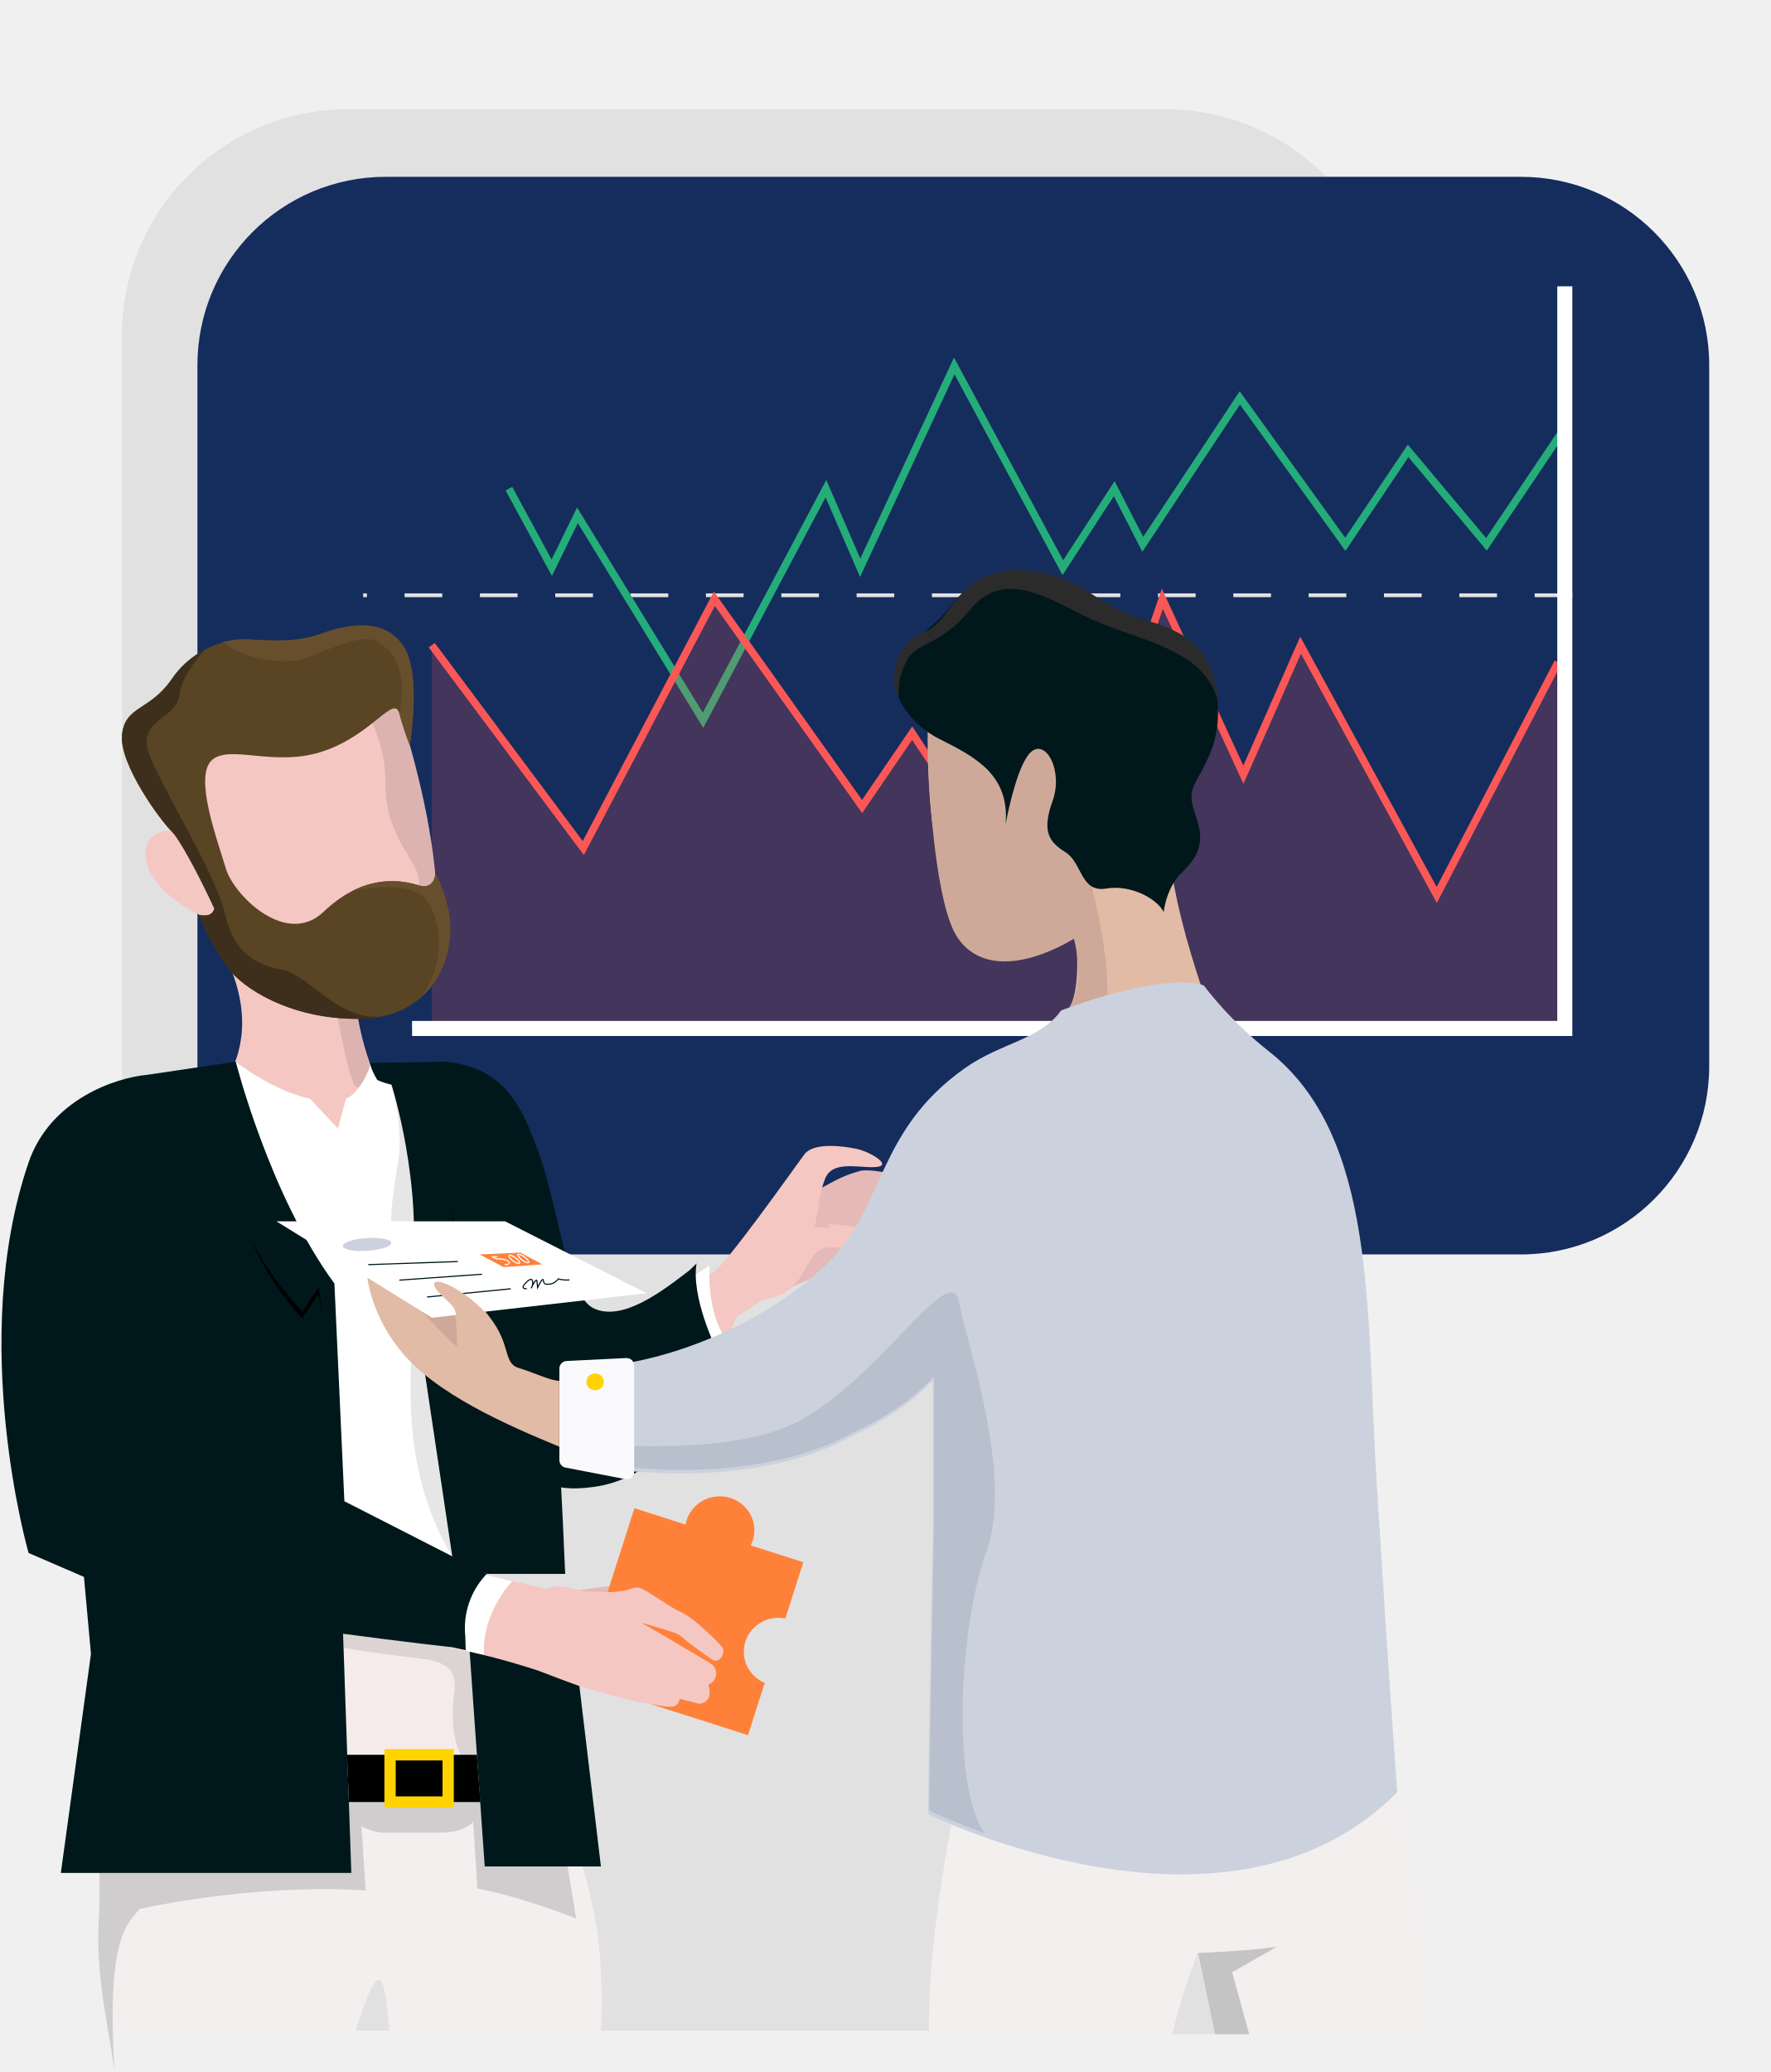
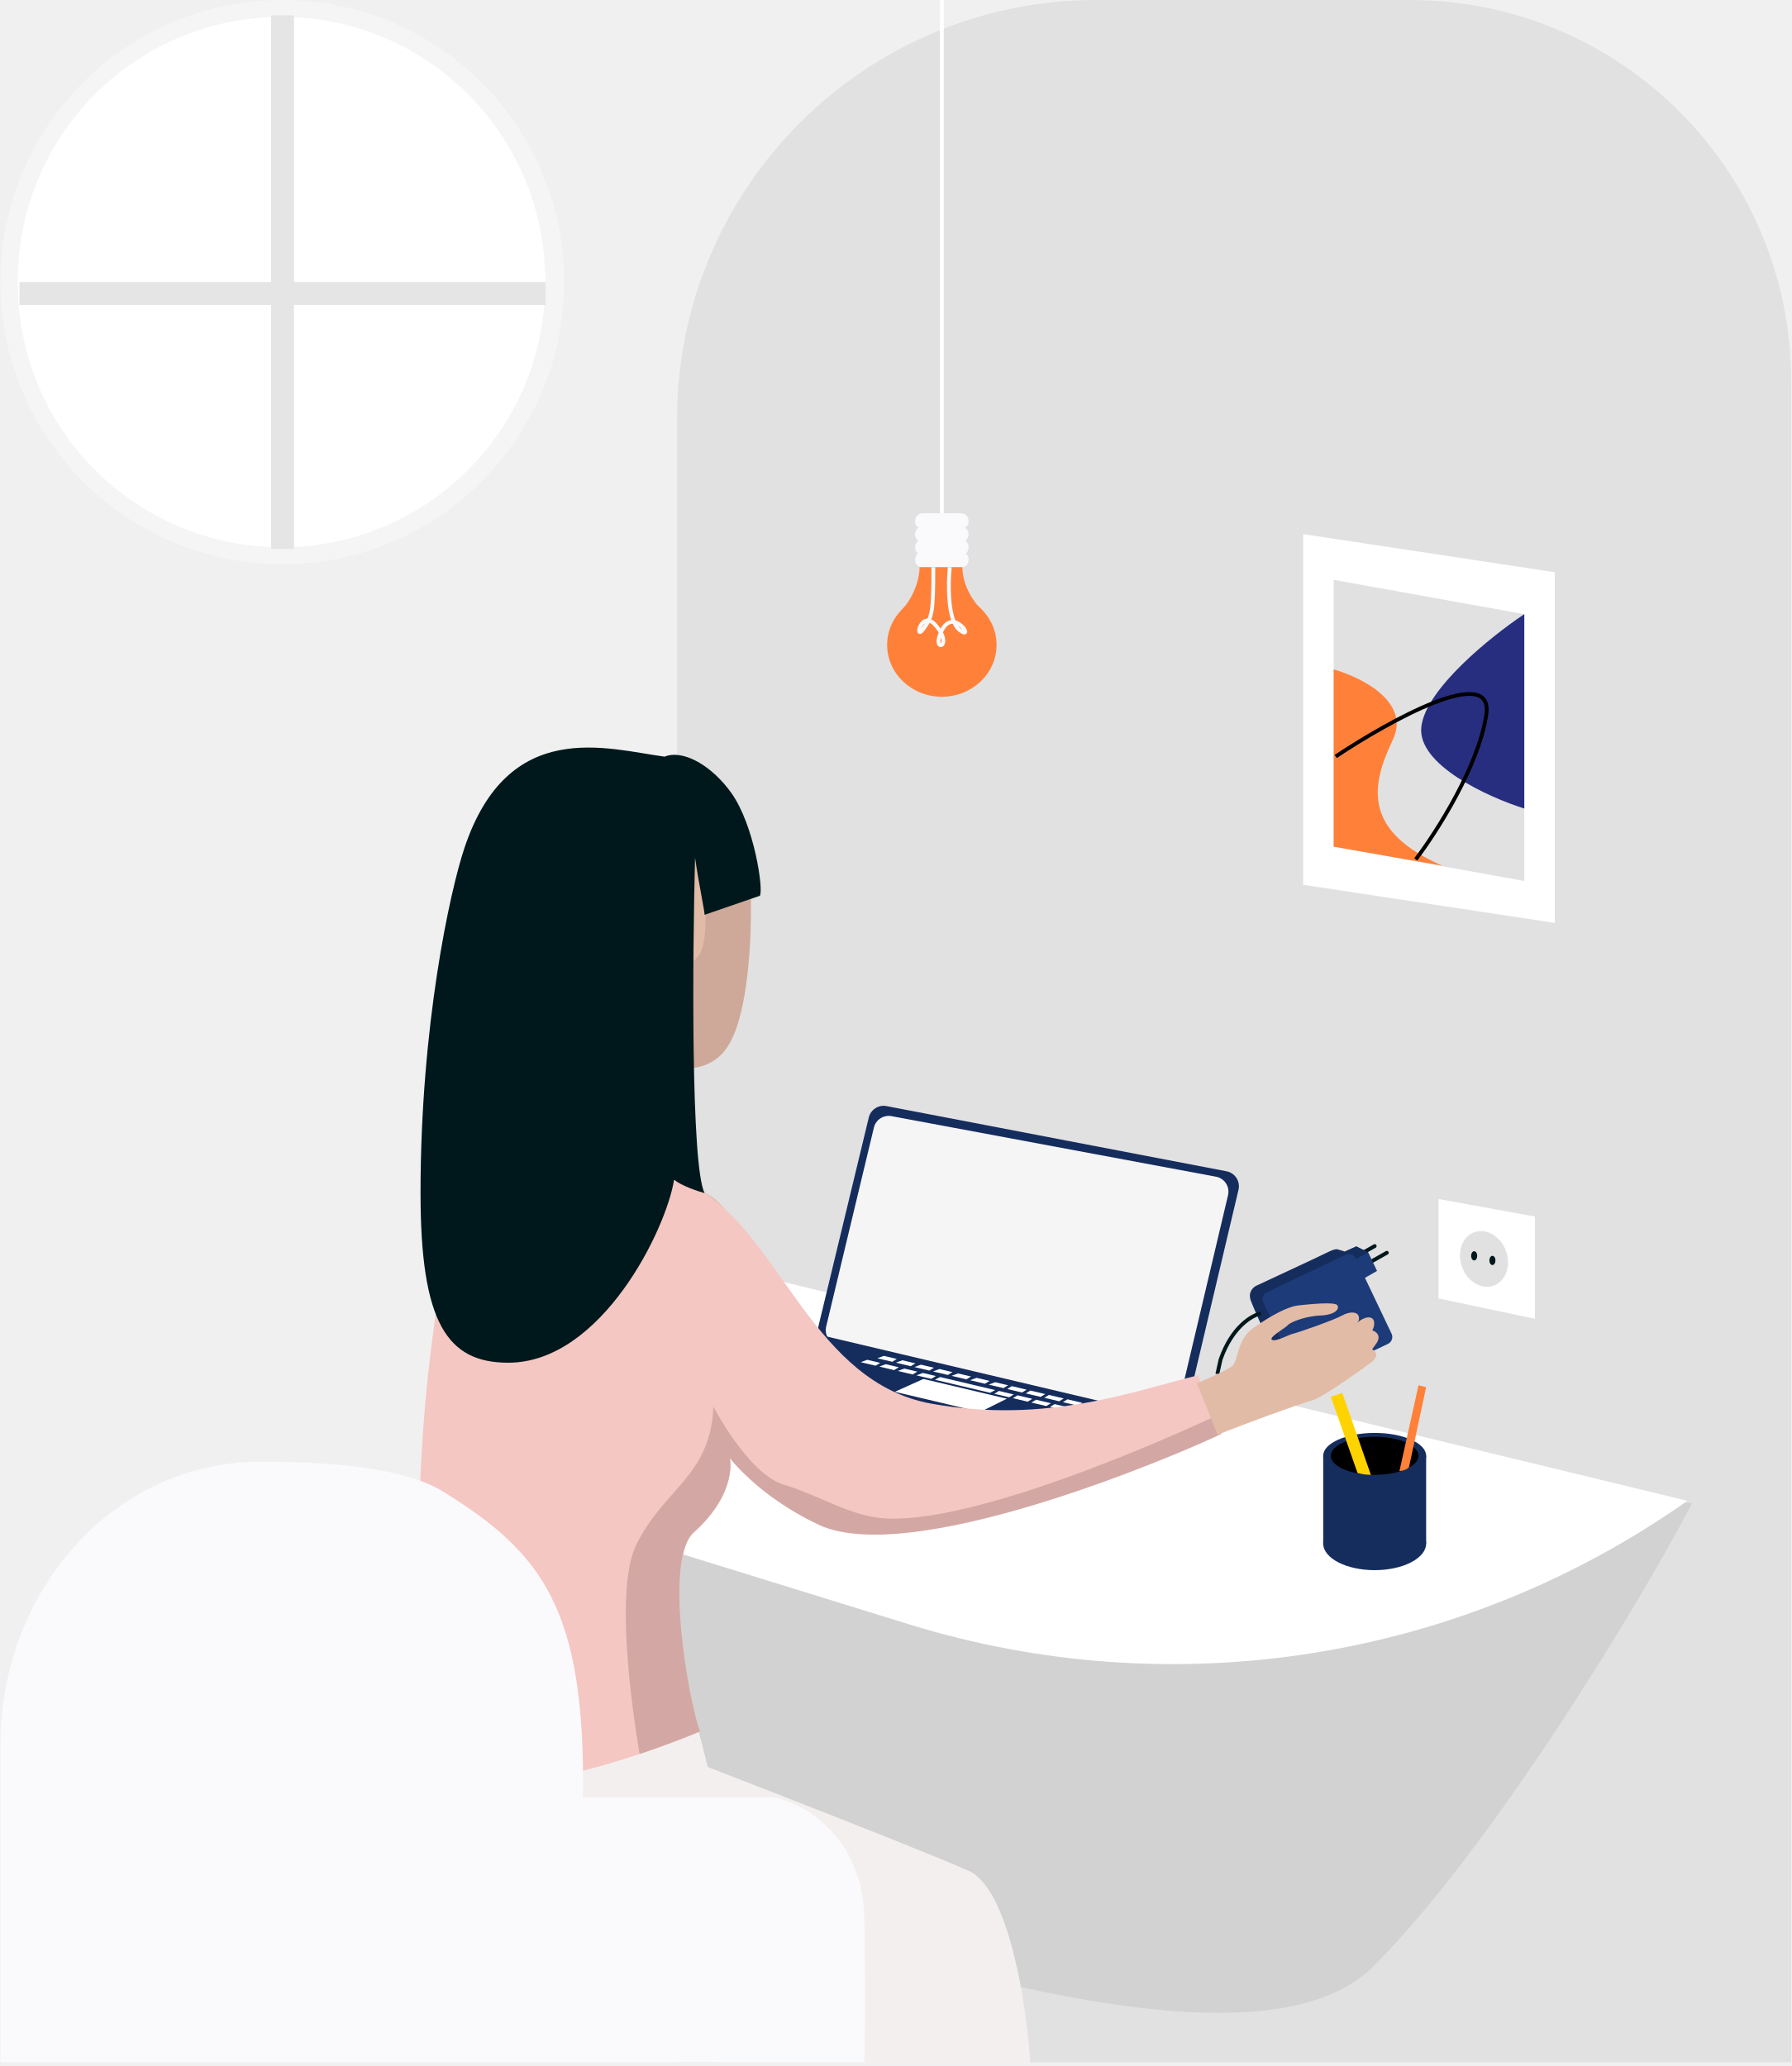
- <svg xmlns="http://www.w3.org/2000/svg" fill="none" viewBox="0 0 470 550">
-   <path fill="#E1E1E1" d="M353.738 392.242l15.496-300.147c1.771-34.306-25.568-63.093-59.92-63.093H92.386c-33.137 0-60 26.863-60 60v360.146h261.432c31.935 0 58.274-25.014 59.92-56.906z" />
-   <path fill="#E1E1E1" d="M358.387 361c0-55.228-44.772-100-100-100h-116c-60.752 0-110 49.249-110 110v168h326V361z" />
-   <rect width="401.325" height="286.051" fill="#152D5D" rx="50" transform="matrix(-1 0 0 1 453.737 46.934)" />
-   <path stroke="#E1E1E1" stroke-dasharray="10 10" d="M417.404 158.008H96.403" />
-   <path stroke="#24AD79" stroke-width="2" d="M135.103 129.714l11.367 20.987 6.82-13.921 33.343 54.412 32.62-61.478 9.093 20.987 24.973-53.564 28.83 53.564 13.64-20.987 7.578 14.769 25.766-38.866 28.003 38.866 16.672-24.804 20.798 24.804 20.915-31.093-.728 158.771h-305.39" />
-   <path stroke="#FB5756" stroke-width="2" d="M413.584 175.801l-32.177 61.765-36.146-66.307-15.183 34.393-21.509-46.722-18.978 55.157-11.387-29.201-15.816 40.233-20.244-30.499-13.284 19.467-39.223-55.157-34.794 66.189-40.234-53.86" />
-   <path fill="#FB5756" d="M189.637 158.93l-34.794 66.189-40.234-53.86v101.24h298.975v-96.698l-32.177 61.765-36.146-66.307-15.183 34.393-21.509-46.722-18.978 55.157-11.387-29.201-15.816 40.233-20.244-30.499-13.284 19.467-39.223-55.157z" opacity=".2" />
-   <path stroke="#fff" stroke-width="4" d="M415.402 76v197h-306" />
-   <path fill="#E5B9B7" d="M150.385 424.61a11.883 11.883 0 013.926-2.596c4.139-.695 8.314-1.15 12.506-1.366 2.23 0 11.078 3.858 11.733 4.289.654.43 1.041 2.596-2.365 2.493-3.405-.104-25.8-2.82-25.8-2.82z" />
-   <path fill="#FF8139" fill-rule="evenodd" d="M199.297 410.22a8.814 8.814 0 00.967-4.024c0-4.973-4.117-9.005-9.196-9.005-4.553 0-8.333 3.24-9.067 7.494l-13.583-4.348-14.691 45.902 44.84 14.352 4.441-13.877c-3.267-1.382-5.554-4.565-5.554-8.271 0-4.973 4.118-9.004 9.196-9.004.627 0 1.238.061 1.83.178l4.778-14.928-13.961-4.469z" clip-rule="evenodd" />
-   <path fill="#E5B9B7" d="M217.921 315.427s1.279-.727 2.974-1.617a32.281 32.281 0 017.718-3.057c3.584-.564 12.358 1.707 15.243 2.3 2.884.594 8.149 1.9 8.149 1.9-.313 1.929 2.037 2.047 2.037 2.047-.193 1.38-2.052 1.365-3.569 1.484a15.862 15.862 0 01-3.614-.386c.026.794.325 1.554.848 2.152a2.985 2.985 0 01-1.606.386 23.092 23.092 0 00-10.409 2.463c-4.313 2.537-8.581 6.573-14.633 12.123a30.387 30.387 0 01-7.227 4.882h-.119l-.892.415a29.79 29.79 0 01-3.822 1.484c-.372.119-.744.208-1.101.297l10.023-26.873z" />
-   <path fill="#F4EFEF" d="M159.592 526.189c-.457-27.359-10.793-42.148-15.743-70.646H35.892c-7.426 17.099-9.14 38.188-9.14 56.997 0 15.047 1.456.64 3.93 26.478H94.39c6.52-20.279 7.646-15.579 8.979 0h56.221c.023-4.095.047-6.994.071-8.972.163-13.551.313 16.058 0 0-.021-1.073-.044-2.35-.069-3.857z" />
-   <path fill="#CFCDCD" d="M152.965 509.263l-2.281-13.683v-1.71h-20.525l-1.71-17.104H91.96v18.814l-65.565 1.14v12.543c31.015-8.21 60.054-8.362 70.697-7.411l-1.14-17.104c1.368.912 3.99 1.52 5.13 1.71h15.964c5.017 0 7.792-1.901 8.552-2.851l1.141 17.674c9.578 1.825 21.475 6.082 26.226 7.982z" />
-   <path fill="#CFCDCD" d="M30.385 549.419c-2.28-37.039 3.991-39.036 7.412-43.575l-11.403 1.089c-1.368 15.687 2.09 29.414 3.991 42.486z" />
-   <path fill="#F4C7C3" d="M231.809 309.816c5.949-.104-.773-4.081-4.327-4.838-3.554-.756-11.48-1.869-13.978 1.484-2.499 3.354-21.369 30.093-24.314 31.324-2.944 1.232-18.538 18.683-18.538 18.683-33.251 3.799-10.388-4.613-18.002-7.982-7.614-3.368-9.106-27.213-20.735-39.425-11.629-12.212-10.856-24.899-20.685-22.109-11.331 3.205-11.168-.534-11.168-.534l-.951-1.707a72.378 72.378 0 01-4.7-18.934c4.937 1.054 4.55 1.395 9.101.164 26.767-7.316 1.978-78.912 1.978-78.912-7.361-19.527-56.42-3.947-62.59 6.975-5.949 10.505 2.676 26.516 2.676 26.516-6.126-.223-6.825 4.719-6.825 4.719-1.25 10.624 14.052 17.509 14.052 17.509l1.488 1.87c13.591 19.097 10.186 32.644 7.658 38.417-.565 1.201-5.354 4.006-10.26 3.917-6.246-.089-23.511.341-32.21 21.798-16.522 40.702-1.28 101.109 7.51 107.015 8.788 5.906 92.881 17.806 92.881 17.806l8.565 5.713 10.172 2.968c3.256 1.083 9.695 3.976 17.845 6.143 10.216 2.671 11.703 3.279 14.469 3.62 3.108.371 2.602.668 6.513 1.024 2.974.267 2.974-2.122 2.974-2.122l5.145 1.321c4.194-.282 2.469-5.06 2.469-5.06a3.18 3.18 0 002.008-2.274 3.174 3.174 0 00-.819-2.919c-.892-.727-8.922-5.327-10.617-6.411-1.695-1.083-8.402-4.822-8.402-4.822s9.74 2.626 10.29 3.368a97.861 97.861 0 008.804 6.544c1.769.89 3.509-1.974 2.379-3.472-1.13-1.499-7.673-7.835-10.662-9.141-2.989-1.306-8.164-5.208-10.588-6.321-2.424-1.113-2.974 1.068-9.948.875-6.975-.192-4.462-.089-5.547-.311-1.086-.223-2.662-.579-4.536-.95-2.116-.419-3.615-.271-5.338.401l-17.072-3.947h22.098c-1.889-44.486-5.443-67.797-5.443-67.797s-7.182 37.719 18.291 34.128c25.474-3.591 30.94-33.568 33.036-34.859.937-.578 3.45-2.062 6.35-4.229 13.8-1.825 9.859-13.933 18.336-13.933 9.799 0 11.747-.564 11.747-2.374 0-1.811-9.785-2.745-16.164-2.968 1.056-4.57 1.205-8.903 2.825-12.924 1.874-4.704 8.343-2.953 12.759-3.027z" />
-   <path fill="#000" d="M107.408 264.22c6.112-6.055 2.528-23.089 3.703-29.217 1.174-6.129-9.012-11.619-8.774-27.244.178-11.663-7.168-24.098-10.915-29.677 6.707.846 12.015 3.561 14.067 9.007 0 0 22.187 63.984 1.919 77.131zM94.366 288.242c-2.156-1.989-5.68-23.742-5.68-23.742l5.68 1.484a72.26 72.26 0 004.7 18.934l.951 1.706s3.732 2.493 11.242 1.365l-1.665.564c-5.116 1.113-13.072 1.677-15.228-.311z" opacity=".1" />
-   <path fill="#fff" d="M188.327 335.944l-10.262 6.841c-20.525 11.403-15.703 9.531-23.704 7.216-12.431-3.665-7.649-37.378-19.278-49.62-11.628-12.242-14.023-16.174-23.793-13.355-9.77 2.82-11.896-4.169-13.086-4.837.268 1.87-3.39 8.473-6.335 9.408l-2.17 7.953-7.436-7.939c-9.473-1.854-19.718-9.763-19.718-9.763-.58 1.202 1.487 7.82-9.294 5.119-6.053-1.484-25.057.326-33.757 21.783-18.157 44.738-6.528 95.5 7.51 107.015 8.179 6.707 92.882 17.806 92.882 17.806l.119 3.769 8.446 1.944c-.491-11.515 7.569-19.572 7.569-19.572l-8.045-1.914h22.098c-1.889-44.486-5.443-67.797-5.443-67.797s-7.182 37.719 18.291 34.128c17.324-2.448 23.126-15.117 31.678-26.52-7.317-6.811-6.272-21.665-6.272-21.665z" />
-   <path fill="#000" d="M120.049 413.125l-4.773-31.963-4.461-29.795-1.681-11.263a67.203 67.203 0 00.595-18.77c-.907-9.052-.505-20.433-5.086-30.924 0 0 2.008 9.259 1.339 15.892-.417 4.17-3.525 16.723-1.487 26.413 2.037 9.689 5.428 12.108 4.773 25.418-.654 13.31-1.308 35.063 10.781 54.992z" opacity=".1" />
-   <path fill="#F4EBEA" d="M125.252 438.444l-34.272-7.979 1.143 35.338h36.557l-3.428-27.359z" />
-   <path fill="#DCD4D3" d="M124.94 438.568l3.988 27.936h-6.267c-2.279-3.42-2.849-10.832-2.279-15.393.57-4.561 1.709-9.692-8.546-10.833-8.204-.912-17.091-2.28-20.51-2.85l-1.708-6.842 1.709.57 33.613 7.412z" />
-   <path fill="#000" d="M127.537 478.344l-.932-12.539H92.123l.49 12.539h34.924z" />
-   <path stroke="#FFD300" stroke-width="3" d="M118.969 478.344v-12.539h-15.423v12.539h15.423z" />
-   <path fill="#00181B" d="M7.584 308.579c5.71-16.708 23.08-22.51 31.437-23.266l23.567-3.493s8.923 35.346 26.187 58.879l2.647 57.796 37.802 19.29-.238.238a20.745 20.745 0 00-5.473 16.248l.119 3.769-3.524-.772s-51.58-5.716-78.064-11.71c-2.201-.505-9.122-2.381-9.122-2.381L7.584 412.228s-16.194-56.254 0-103.649z" />
-   <path fill="#00181B" d="M184.906 335.376l-1.785 1.738c-7.337 5.674-17.725 13.631-25.339 10.263-7.614-3.369-9.196-26.71-15.174-42.498-4.001-10.55-8.224-21.456-24.314-23.059l-20.15.342a18.32 18.32 0 001.978 4.451l.298.178c1.128.481 2.298.858 3.494 1.128 0 0 8.551 26.501 5.235 52.202l11.064 74.059 9.011 3.605h20.819c-1.889-44.515-2.528-40.182-2.528-40.182s-15.206 20.658 10.267 17.067c14.499-2.048 25.339-13.683 34.083-33.369-2.29-3.754-8.357-17.171-6.959-25.925zM128.679 495.442l-3.999-56.997c1.714.38 5.941 1.368 9.139 2.28 3.999 1.14 7.997 2.28 10.853 3.42 2.285.912 7.045 2.66 9.139 3.42l5.712 47.877h-30.844zM93.264 497.153l-2.285-66.116-69.115-17.099 2.284 25.078-7.996 58.137h77.112z" />
-   <path fill="#000" d="M85.741 349.333l-1.16-7.672-4.297 6.514a83.945 83.945 0 01-13.577-18.948A74.375 74.375 0 0080.224 350l4.239-6.439 1.278 5.772zM110.828 347.033l1.993-7.42 4.61 4.452s3.375-13.191 2.691-23.831a67.466 67.466 0 01-2.424 26.116l-4.461-4.57-2.409 5.253z" />
-   <path fill="#594423" d="M118.949 241.147a38.504 38.504 0 00-3.346-9.378s-.163 4.555-4.461 3.234c-6.35-1.943-15.45-2.3-25.28 7.064-9.83 9.363-23.793-4.348-25.92-11.56-2.126-7.211-8.49-24.127-3.791-28.638 4.699-4.511 16.803 1.988 29.86-2.522 13.056-4.511 18.558-15.121 20.016-9.898a82.318 82.318 0 002.766 8.399s3.197-18.845-1.636-26.235c-4.833-7.389-13.934-6.306-21.875-3.413-7.94 2.894-16.61 1.484-20.819 1.484a24.31 24.31 0 00-10.69 3.071 24.254 24.254 0 00-8.195 7.509c-5.785 8.458-12.462 7.019-13.176 14.839-.713 7.82 10.306 22.806 13.176 25.552 1.933 1.825 6.944 10.95 11.346 20.506-.387 1.366-1.487 2.211-4.06 1.662a68.122 68.122 0 007.644 14.067c3.926 5.342 16.12 13.355 33.786 13.533 4.284.21 8.556-.604 12.461-2.374 12.625-6.069 13.904-20.24 12.194-26.902z" />
-   <path fill="#3E2F1C" d="M75.02 257.455c-6.959-1.261-12.952-4.451-15.33-14.972-2.38-10.52-16.582-32.941-20.061-42.245-3.48-9.304 7.271-9.141 8.045-15.922.49-4.229 4.074-8.903 6.691-11.871a24.28 24.28 0 00-8.803 7.865c-5.785 8.458-12.462 7.018-13.175 14.838-.714 7.82 10.305 22.807 13.175 25.552 1.933 1.825 6.945 10.951 11.346 20.507-.386 1.365-1.487 2.211-4.06 1.662a68.148 68.148 0 007.644 14.067c3.926 5.342 16.12 13.354 33.786 13.532a29.574 29.574 0 007.435-.667c-11.732 1.558-19.748-11.085-26.692-12.346z" />
-   <path fill="#674F2D" d="M59.125 170.456s6.826 5.935 19.332 4.882c4.431-.341 16.952-8.132 22.023-4.882 5.071 3.25 7.584 8.695 5.547 18.964a82.381 82.381 0 002.766 8.398s3.197-18.815-1.636-26.205c-4.833-7.389-13.934-6.306-21.875-3.413-7.94 2.894-16.61 1.484-20.819 1.484-1.805.021-3.6.28-5.338.772zM118.949 241.147a38.456 38.456 0 00-3.346-9.377s-.163 4.555-4.461 3.234a22.823 22.823 0 00-17.562 1.484c.461-.104 15.971-3.754 20.194 3.205 4.224 6.96 3.54 17.272-1.799 24.855 7.703-6.915 8.417-17.806 6.974-23.401z" />
-   <path fill="#F4C7C3" d="M219.869 324.863c2.995.194 5.975.575 8.923 1.143 1.948.638 2.751 1.32 2.646 2.359-.104 1.039-2.186 1.84-4.832 1.781l-5.413-.119-1.324-5.164z" />
-   <path fill="#E2BBA6" d="M230.438 375.149s12.329-1.659 22.196-13.93c0 0-2.461 10.317 10.7 22.134 9.115 8.158 2.005 51.618-1.835 59.287 0 0 36.371 35.836 95.577 7.136 0 0-14.87-54.118-15.952-84.716-1.333-34.746-5.356-57.083-17.525-89.886-12.169-32.802-15.052-50.902-13.4-68.173 1.652-17.27.821-44.312-29.626-50.845-30.446-6.533-34.046 29.269-34.046 29.269s-2.689 45.778 9.286 56.265c10.495 9.249 28.486-2.488 28.486-2.488s4.171 21.235-.66 28.734c0 0-6.666 7.624-23.131 14.18-17.195 6.818-19.952 56.811-29.068 65.969" />
-   <path fill="#CEA999" d="M265.557 156.688c-1.22 7.442-3.168 19.395-4.968 31.177 1.139-11.101 3.247-23.394 4.706-31.087l.262-.09zM246.55 185.469l14.038 2.397-.706 10.681c-.137 5.862 3.261 6.152 4.708 8.379 6.062 9.351 5.767-8.857 10.78-8.379 5.014.477 7.13 6.953 3.529 16.679-3.601 9.726 9.344 12.43 10.46 17.884 1.117 5.454 9.811 36.166 0 46.676l-15.029-4.545a45.424 45.424 0 009.298-7.261c4.831-7.499 1.431-18.816 1.431-18.816s-17.98 11.737-28.486 2.489a13.68 13.68 0 01-2.279-2.636c-5.982-8.374-7.607-39.551-7.778-44.108-.171-4.556.034-19.44.034-19.44z" />
-   <path fill="#00181B" d="M273.758 199.55c-3.178 2.723-5.863 13.996-6.809 19.291 1.135-13.05-7.827-17.814-17.589-22.695-6.808-3.405-13.83-11.348-11.348-19.291 2.837-9.079 6.242-5.674 14.752-16.455 8.511-10.78 20.188-9.675 26.1-7.376 10.213 3.972 10.781 5.107 17.022 8.511 5.569 3.038 6.317 1.684 15.887 6.242 11.915 5.673 13.617 22.127 9.645 31.773-3.971 9.646-6.808 9.078-3.972 17.022 2.837 7.943 0 11.347-3.971 15.319-3.178 3.177-4.35 8.133-4.539 10.213-1.702-3.404-8.511-7.376-15.32-6.241-6.808 1.135-6.241-6.809-10.78-9.646-4.539-2.837-6.241-5.674-3.404-13.617 2.837-7.943-1.703-16.454-5.674-13.05z" />
-   <path fill="#2B2B2B" d="M238.58 185.365c-1.135-2.27-2.496-8.057 1.135-13.05 4.539-6.241 6.241-2.27 11.915-10.213 5.674-7.944 11.915-12.483 24.398-10.213 12.482 2.269 15.319 9.078 27.234 12.482 11.607 3.317 18.907 7.172 20.326 23.104.069.486.1.922.1 1.294-.029-.44-.063-.871-.1-1.294-.496-3.461-2.948-9.478-10.113-13.458-10.213-5.674-16.454-5.674-28.369-11.915-11.915-6.241-20.426-9.078-27.802 0-7.376 9.078-14.185 8.511-16.454 13.05-2.27 4.539-2.27 5.674-2.27 10.213z" />
-   <path fill="#F4EFEF" d="M262.981 438.57s-17.313 62.388-16.333 101.428h132.68s-1.17-31.224-6.277-51.65c-5.106-20.426-18.128-46.767-18.128-46.767s-50.535 25.895-91.942-3.011z" />
-   <path fill="#CCD2DD" d="M219.29 335.721c-20.431 19.554-53.335 29.503-70.356 26.666v24.756c12.482 4.083 52.199 8.72 78.45-6.611 0 0 11.197-4.527 20.275-14.173v38.339s-1.259 61.917-1.259 76.864c0 0 79.689 39.572 124.512-5.819 0 0-2.305-31.424-5.431-81.752-2.858-46.021.194-92.314-28.742-115.009-10.446-8.193-17.138-17.359-17.138-17.359-2.944-1.401-14.645-2.046-37.899 6.579-5.58 7.836-15.887 8.51-25.532 15.319-23.831 16.821-21.133 37.133-36.88 52.2z" />
-   <path fill="#000" d="M318.381 453.82c-.205 1.375-.399 2.716-.593 4.045.194-1.329.388-2.67.593-4.045zM318.54 452.773c0-.364.102-.727.159-1.136-.045.409-.113.772-.159 1.136z" opacity=".3" />
-   <path fill="#E1E1E1" d="M317.861 518.422l4.694 21.561h-11.348c2.27-10.213 5.932-19.102 6.654-21.561z" />
-   <path fill="#C4C4C4" d="M318.015 518.421l4.539 21.561h9.078l-4.539-16.455 11.915-6.808c-5.447.908-16.265 1.513-20.993 1.702z" />
-   <path fill="#B8BFCD" fill-rule="evenodd" d="M261.369 486.623c-8.949-13.095-6.668-55.012.473-74.788 5.765-15.965-.785-40.886-4.852-56.359-1.058-4.025-1.948-7.41-2.41-9.833-1.188-6.239-6.958-.244-15.377 8.503-7.416 7.705-16.888 17.546-27.095 23.042-15.504 8.349-45.415 7.299-62.852 5.262v3.738c12.482 4.083 52.199 8.72 78.451-6.611 0 0 11.196-4.527 20.274-14.173v38.339s-1.259 61.917-1.259 76.864c0 0 5.592 2.777 14.647 6.016z" clip-rule="evenodd" />
-   <path fill="#FAFAFC" d="M148.498 387.601v-24.335c0-1.066.837-1.945 1.901-1.998l15.851-.782a2.001 2.001 0 012.099 1.998v28.162a2 2 0 01-2.378 1.964l-15.85-3.045a2 2 0 01-1.623-1.964z" />
-   <ellipse cx="157.978" cy="366.807" fill="#FFD300" rx="2.333" ry="2.225" />
-   <path fill="#CEA999" d="M126.355 349.378l-3.448 13.792-14.366-7.328-6.466-15.516 9.052-1.58 15.228 10.632z" />
-   <path fill="#E2BBA6" d="M137.808 363.162c3.495 1.019 8.658 3.473 10.66 3.351v17.499c-13.795-5.707-32.969-14.009-42.345-25.709-7.5-9.359-10.08-20.902-8.45-26.826 8.239 10.37 23.673 27.064 23.673 25.753 0-1.638-.182-8.737-1.274-11.65-1.093-2.912-6.205-7.723-4.021-10.09 2.185-2.366 8.117 6.69 13.942 14.153 5.825 7.463 3.447 12.245 7.815 13.519z" />
-   <path fill="#fff" d="M114.662 349.783l-41.266-25.587h60.687l37.564 19.085-56.985 6.502z" />
-   <path stroke="#00181B" stroke-width=".3" d="M139.865 342.069c-.571.059-1.509-.075-.69-1.083 1.024-1.261 2.107-1.951 2.226-.808.094.914-.223 1.562-.394 1.772.473-1.011 1.441-2.804 1.536-1.891l.178 1.714c.472-1.011 1.441-2.805 1.535-1.891.119 1.142.69 1.083 1.832.964.914-.094 1.825-.958 2.166-1.379.401.151 1.544.417 2.915.275M97.761 335.692l23.778-.822m-15.537 4.939l21.958-1.573m-14.575 6.047l22.208-2.18" />
-   <path fill="#FF8139" d="M138.143 332.5l-10.854.484 6.421 3.365 10.247-.734-5.814-3.115z" />
-   <path stroke="#fff" stroke-width=".3" d="M132.037 333.529l-1.464.105 1.213.501c.488-.034 1.707-.004 2.677.397 1.213.502.963 1.108-.501 1.213M137.94 335.332c-.018.025-.063.056-.165.061a1.173 1.173 0 01-.403-.066c-.33-.102-.742-.317-1.154-.624-.413-.308-.737-.641-.929-.928a1.195 1.195 0 01-.178-.368c-.024-.099-.008-.15.011-.175.018-.025.062-.055.165-.061.101-.006.237.015.403.066.329.102.742.317 1.154.625.413.307.737.641.929.927.096.144.155.269.178.368.024.1.008.15-.011.175zM140.327 335.114c-.019.025-.063.055-.165.06a1.193 1.193 0 01-.403-.065c-.33-.103-.742-.318-1.155-.625-.412-.308-.736-.641-.928-.928a1.21 1.21 0 01-.179-.367c-.023-.1-.007-.151.011-.176.019-.025.063-.055.165-.061a1.23 1.23 0 01.404.066c.329.103.742.318 1.154.625.412.307.736.641.929.928.096.144.154.269.178.367.024.1.008.151-.011.176z" />
-   <ellipse cx="97.439" cy="330.329" fill="#CCD2DD" rx="6.438" ry="1.714" transform="rotate(-3.772 97.44 330.329)" />
-   <path fill="#E2BBA6" d="M120.32 346.936c.805 1.149.91 3.16.862 4.022l7.902-2.298c-5.747-6.322-13.217-9.626-13.792-8.046-.575 1.581 4.023 4.885 5.028 6.322z" />
+ <svg xmlns="http://www.w3.org/2000/svg" fill="none" viewBox="0 0 470 542">
+   <path fill="#E1E1E1" d="M469.802 100c0-55.228-44.772-100-100-100h-82.213c-60.752 0-110 49.249-110 110v431h292.213V100z" />
+   <path fill="#D2D2D2" d="M360.201 515.882c30.275-30.18 69.493-94.367 83.611-121.517l-280.04-31.416-127.864 79.635c130.754 48.8 285.007 112.463 324.293 73.298z" />
+   <path fill="#fff" d="M407.806 150.117l-66-10v92l66 10v-92z" />
+   <path fill="#E1E1E1" d="M399.806 161.117l-50-9v70l50 9v-70z" />
+   <path fill="#272E80" d="M372.806 190.617c1.2-10 18.5-23.833 27-29.5v51c-9.5-3-28.2-11.5-27-21.5z" />
+   <path fill="#FF8139" d="M365.306 194.117c4.8-10-8.334-16.5-15.5-18.5v46.5l28.5 5c-20.5-9-19-20.5-13-33z" />
+   <path stroke="#000" d="M371.344 225.454c5.333-7 16.5-24.4 18.5-38 2-13.6-25.5 1.667-39.5 11" />
+   <path fill="#fff" d="M133.644 393.721l-3.266-75.604 312.202 75.604a234.148 234.148 0 01-204.197 32.393l-104.739-32.393z" />
+   <ellipse fill="#152D5D" rx="13.5" ry="7" transform="matrix(-1 0 0 1 360.562 404.918)" />
+   <ellipse fill="#152D5D" rx="13.5" ry="6" transform="matrix(-1 0 0 1 360.562 381.918)" />
+   <path fill="#152D5D" d="M374.062 404.918v-23h-27v23h27z" />
+   <ellipse fill="#000" rx="11.5" ry="5" transform="matrix(-1 0 0 1 360.562 381.918)" />
+   <path fill="#FF8139" d="M374.062 363.918l-4.5 21c-.8.8-2 1-2.5 1l5-22.5 2 .5z" />
+   <path fill="#FFD300" d="M352.062 365.418l7.5 21.5c-1.6 0-3-.333-3.5-.5l-7-20 3-1z" />
+   <path fill="#152D5D" d="M227.874 293.164a4 4 0 014.642-2.991l89.192 17.103a4 4 0 013.139 4.849l-14.001 59.191a3.999 3.999 0 01-4.813 2.972l-88.539-20.943a4 4 0 01-2.968-4.83l13.348-55.351z" />
+   <path fill="#F5F5F5" d="M229.213 295.813a3.999 3.999 0 014.623-3l85.106 15.885a4 4 0 013.159 4.853l-13.306 56.252a4 4 0 01-4.813 2.972l-84.316-19.944a3.999 3.999 0 01-2.969-4.825l12.516-52.193z" />
+   <path fill="#152D5D" d="M192.448 359.24l23.685-6.729 92.449 21.868-21.252 7.304-94.882-22.443z" />
+   <path fill="#fff" d="M192.908 357.293l-.46 1.946 4.353-1.025-3.893-.921z" />
+   <path fill="#152D5D" d="M192.908 357.291l23.685-6.729 92.449 21.868-21.252 7.304-94.882-22.443z" />
+   <path fill="#fff" d="M242.203 361.758l-7.476 3.369 22.382 5.295 6.99-3.485-21.896-5.179zM237.196 359.033l3.406.805-1.203.743-3.893-.92 1.69-.628zM232.331 357.884l3.406.806-1.204.743-3.892-.921 1.69-.628zM227.465 356.732l3.406.806-1.204.743-3.892-.921 1.69-.628zM262.011 364.902l3.893.921-1.204.743-3.892-.921 1.203-.743zM266.877 366.054l3.893.921-1.203.743-3.893-.921 1.203-.743zM271.743 367.207l3.892.92-1.203.743-3.893-.92 1.204-.743zM276.609 368.355l3.892.921-1.203.743-3.892-.921 1.203-.743zM281.474 369.508l3.893.92-1.204.743-3.892-.921 1.203-.742zM286.34 370.66l3.893.921-1.203.743-3.893-.921 1.203-.743zM241.55 358.009l3.406.806-1.204.743-3.892-.921 1.69-.628zM246.415 359.158l3.406.805-1.204.743-3.892-.92 1.69-.628zM251.281 360.31l3.406.806-1.203.743-3.893-.921 1.69-.628zM256.146 361.462l3.406.806-1.203.743-3.893-.921 1.69-.628zM261.012 362.611l3.406.806-1.203.743-3.892-.921 1.689-.628zM236.683 356.857l3.406.806-1.203.743-3.893-.921 1.69-.628zM231.818 355.705l3.406.805-1.203.743-3.893-.92 1.69-.628zM265.391 363.648l3.893.921-1.204.743-3.892-.921 1.203-.743zM270.257 364.8l3.893.921-1.203.743-3.893-.921 1.203-.743zM275.123 365.949l3.892.921-1.203.743-3.893-.921 1.204-.743zM279.989 367.101l3.892.921-1.203.743-3.893-.921 1.204-.743zM284.854 368.25l3.893.92-1.204.743-3.892-.92 1.203-.743zM289.72 369.402l3.893.921-1.204.743-3.892-.921 1.203-.743zM259.696 365.385l-14.458-3.42 1.342-.71 14.458 3.42-1.342.71zM242.062 360.185l3.406.806-1.203.743-3.893-.921 1.69-.628z" />
+   <path fill="#E2BBA6" d="M210.977 394.741s-10.865-1.462-19.56-12.276c0 0 2.169 9.092-9.429 19.505-8.033 7.189-1.767 45.488 1.617 52.246 0 0-32.052 31.58-84.226 6.288 0 0 13.104-47.69 14.058-74.654 1.174-30.619 4.719-50.304 15.443-79.211 10.724-28.906 13.264-44.856 11.808-60.076-1.455-15.219-.722-39.049 26.108-44.806 26.83-5.758 30.003 25.792 30.003 25.792s2.37 40.341-8.184 49.583c-9.248 8.15-25.103-2.193-25.103-2.193s-3.675 18.714.583 25.322c0 0 5.874 6.719 20.383 12.496 15.152 6.008 17.582 50.064 25.615 58.134" />
+   <path fill="#CEA999" d="M180.03 202.23c1.075 6.559 2.792 17.092 4.378 27.475-1.004-9.782-2.862-20.616-4.147-27.394l-.231-.081z" />
+   <path fill="#CEA999" d="M196.779 227.59l-12.371 2.113.623 9.411c.12 5.167-.292 9.312-1.567 11.275-5.342 8.24-7.47-11.014-11.889-10.594-4.418.421-6.476 5.447-3.303 14.018 3.173 8.571-8.234 10.954-9.218 15.76-.984 4.806-8.645 31.87 0 41.132l13.244-4.005a40.023 40.023 0 01-8.193-6.398c-4.258-6.608-.583-25.322-.583-25.322s15.845 10.343 25.103 2.193a12.062 12.062 0 002.009-2.323c5.271-7.38 6.024-26.113 6.175-30.128.151-4.016-.03-17.132-.03-17.132z" />
+   <path fill="#292289" d="M130.507 302.164s-4.8 4.005-9.128 16.02c-4.328 12.016 6.929-6.918 6.929-6.918l1.325-6.699.874-2.403z" />
+   <path fill="#F4EFEF" d="M182.3 450.633s15.365 54.962 14.502 89.366h-117s1-27.5 5.5-45.5 15.975-41.213 15.975-41.213 44.533 22.819 81.023-2.653z" />
+   <path fill="#F4EFEF" d="M254.064 490.805c-10.704-4.789-50.469-20.305-69.013-27.465l3.169 78.169h82.042c-.939-14.906-5.493-45.916-16.198-50.704z" />
+   <path fill="#F4C7C3" d="M314.219 360.799c-16.465 3.992-39.533 12.921-69.968 7.433-30.435-5.488-39.423-42.778-59.773-55.433a70.694 70.694 0 01-15.614-8.401c-23.798 7.84-34.512 5.077-39.241.151-.251.691-7.634 6.527-11.822 17.451-5 31-6.835 44.727-7.939 75.336-1.004 26.964-8.595 55.951-8.595 55.951 7.34 33.452 82.338.931 82.338.931-2.953-7.85-9.62-45.057-1.617-52.246 11.598-10.413 9.429-19.505 9.429-19.505 18.718 19.505 42.613 19.505 42.613 19.505 22.809 0 74.241-19.505 86.216-26.25l-6.027-14.923z" />
+   <path fill="#D3A8A4" d="M320.372 376.176l-1.81-4.57s-58.928 27.953-85.948 26.769c-9.341-.41-17.641-6.096-26.989-8.87-9.348-2.773-18.506-20.485-18.506-20.485-.803 18.373-12.883 21.266-20.233 36.245-5.452 11.115-1.526 40.472.864 54.89 9.348-3.124 15.855-5.938 15.855-5.938-2.952-7.85-9.62-45.057-1.617-52.246 11.598-10.413 9.429-19.504 9.429-19.504 8.695 10.833 22.251 17.021 22.251 17.021 23.542 12.817 95.007-17.69 106.704-23.312z" />
+   <path fill="#000" d="M133.479 464.07c.181 1.212.352 2.393.523 3.565-.171-1.172-.342-2.353-.523-3.565zM133.338 463.15c0-.321-.09-.641-.14-1.002.04.361.1.681.14 1.002z" opacity=".3" />
+   <path fill="#00181B" d="M184.802 240l14.5-5.001c1-1.5-1.429-18.5-7.5-27-5-7-12.5-11.5-17.5-9.5-15-2-41-10.499-52.5 24.001-3.772 11.314-11.5 46.499-11.5 90.499 0 34.064 7 44.5 23 44.5 24.5 0 41.5-35.166 43.5-48 2 1.6 6.166 3 8 3.5-3.6-7.2-3.167-61.666-2.5-88 1 7.001 2.5 13.834 2.5 15.001z" />
+   <path fill="#E1E1E1" d="M133.938 521l-4.136 19h10c-2-9-5.228-16.833-5.864-19z" />
+   <path fill="#C4C4C4" d="M133.802 521l-4 19h-8l4-14.5-10.5-6c4.8.8 14.333 1.333 18.5 1.5z" />
+   <path fill="#FAFAFC" d="M116.222 391.305c-9.706-5.994-28.216-7.87-47.652-7.86-39.527.021-68.462 34.639-68.462 74.166v83.388h226.583c.134-3.497.322-15.897 0-37.524-.323-21.627-15.724-30.262-23.384-31.876H152.91c.646-49.387-10.553-64.155-36.688-80.294z" />
+   <path fill="#00181B" d="M363.5 328.221a.5.5 0 11.491.871l-.491-.871zm-5.073 2.86l5.073-2.86.491.871-5.073 2.86-.491-.871zM360.316 326.467a.5.5 0 11.491.871l-.491-.871zm-5.073 2.86l5.073-2.86.491.871-5.073 2.86-.491-.871z" />
+   <path fill="#1C3B78" d="M361.182 333.421l-3.564 2.039-5.977-6.513 4.1-1.963 3.142 1.609 2.299 4.828z" />
+   <path fill="#152D5D" d="M355.734 330.284l3.121-1.739-3.121-1.561-3.031 1.338 1.516.624c.713.321 1.307 1.026 1.515 1.338z" />
+   <path fill="#152D5D" d="M354.703 329.182a4.075 4.075 0 011.075 1.374l-20.366 27.217c-2.101-4.578-6.509-14.298-7.337-16.556-.828-2.258.658-3.575 1.505-3.951 5.806-2.694 17.7-8.233 18.822-8.83 1.123-.597 2.001-.727 2.3-.717 1.095.299 3.428 1.01 4.001 1.463z" />
+   <path stroke="#00181B" d="M330.709 344.57c-2.277.441-7.579 3.481-10.575 12.118l-.837 3.782" />
+   <rect width="26.844" height="25.879" fill="#1C3B78" rx="2" transform="scale(-1 1) rotate(25.461 -904.021 -620.91)" />
+   <path fill="#E2BBA6" d="M323.125 358.445c-1.421 1.066-6.71 3.405-9.177 4.441l5.421 13.521c6.907-2.819 21.223-8.035 24.387-8.881 3.164-.845 12.674-7.753 15.744-10.008 2.457-1.805 1.287-3.102.395-3.524l1.2-1.692c1.276-2.03-.268-3.045-1.2-3.299.395-.339 1.186-2.843-.395-3.331-1.226-.379-2.871.745-3.604 1.407.4-.381.523-.767.534-.919.296-2.221-2.368-2.221-4.441-1.036-2.072 1.184-11.397 4.44-12.729 4.736-1.333.296-4.589 2.221-5.625 1.629-1.036-.593 3.552-3.109 4.144-3.849.592-.74 4.589-2.368 8.438-2.516 3.848-.148 5.18-1.629 4.588-2.665-.592-1.036-7.401-.296-10.213 0-2.812.296-7.253 2.665-11.842 5.921-4.588 3.257-3.848 8.733-5.625 10.065z" />
+   <path fill="#fff" d="M402.601 345.992v-26.84l-25.307-4.601v26.073l25.307 5.368z" />
+   <ellipse fill="#E1E1E1" rx="6.131" ry="7.449" transform="scale(-1 1) rotate(20.05 -1128.768 -935.782)" />
+   <ellipse fill="#00181B" rx=".791" ry="1.208" transform="matrix(-1 0 0 1 391.446 330.665)" />
+   <ellipse fill="#00181B" rx=".791" ry="1.208" transform="matrix(-1 0 0 1 386.657 329.458)" />
+   <path stroke="#fff" d="M247.039 0v138" />
+   <path fill="#F5F5F5" d="M147.966 74.142C148.044 33.258 114.922 0 74.037 0 33.207 0 .108 33.17.108 74s33.1 74 73.929 74c40.774 0 73.85-33.083 73.929-73.858z" />
+   <path fill="#fff" d="M4.746 70.707C6.29 33.671 36.764 4.441 73.832 4.441c36.692 0 66.995 28.66 69.038 65.296l.238 4.264-.237 4.265c-2.044 36.636-32.347 65.295-69.04 65.295-37.067 0-67.541-29.23-69.085-66.265L4.608 74l.138-3.294z" />
+   <path fill="#E5E5E5" d="M5.108 74h138v6h-138z" />
+   <path fill="#E5E5E5" d="M77.108 4v140h-6V4z" />
+   <rect width="14.012" height="4.145" fill="#FAFAFC" rx="2" transform="matrix(-1 0 0 1 254.045 134.648)" />
+   <rect width="14.012" height="4.145" fill="#FAFAFC" rx="2" transform="matrix(-1 0 0 1 254.045 138.102)" />
+   <rect width="14.012" height="4.145" fill="#FAFAFC" rx="2" transform="matrix(-1 0 0 1 254.045 141.488)" />
+   <rect width="14.012" height="4.145" fill="#FAFAFC" rx="2" transform="matrix(-1 0 0 1 254.045 144.727)" />
+   <ellipse fill="#FF8139" rx="14.347" ry="13.607" transform="matrix(-1 0 0 1 247.038 169.181)" />
+   <path fill="#FF8139" d="M241.19 148.777h11.226c.09 5.403 3.464 9.763 5.177 11.305l-21.165.034c3.901-4.173 4.8-9.298 4.762-11.339z" />
+   <path stroke="#FAFAFC" d="M249.122 148.777c-.469 4.521-.598 14.162 2.643 16.557 4.051 2.995-1.54-6.165-4.711 0-3.17 6.165 3.533 4.604-1.665-1.31-3.787-4.31-5.593 4.235-3.288 1.092 2.432-3.316 2.706-4.273 2.706-16.339" />
</svg>
